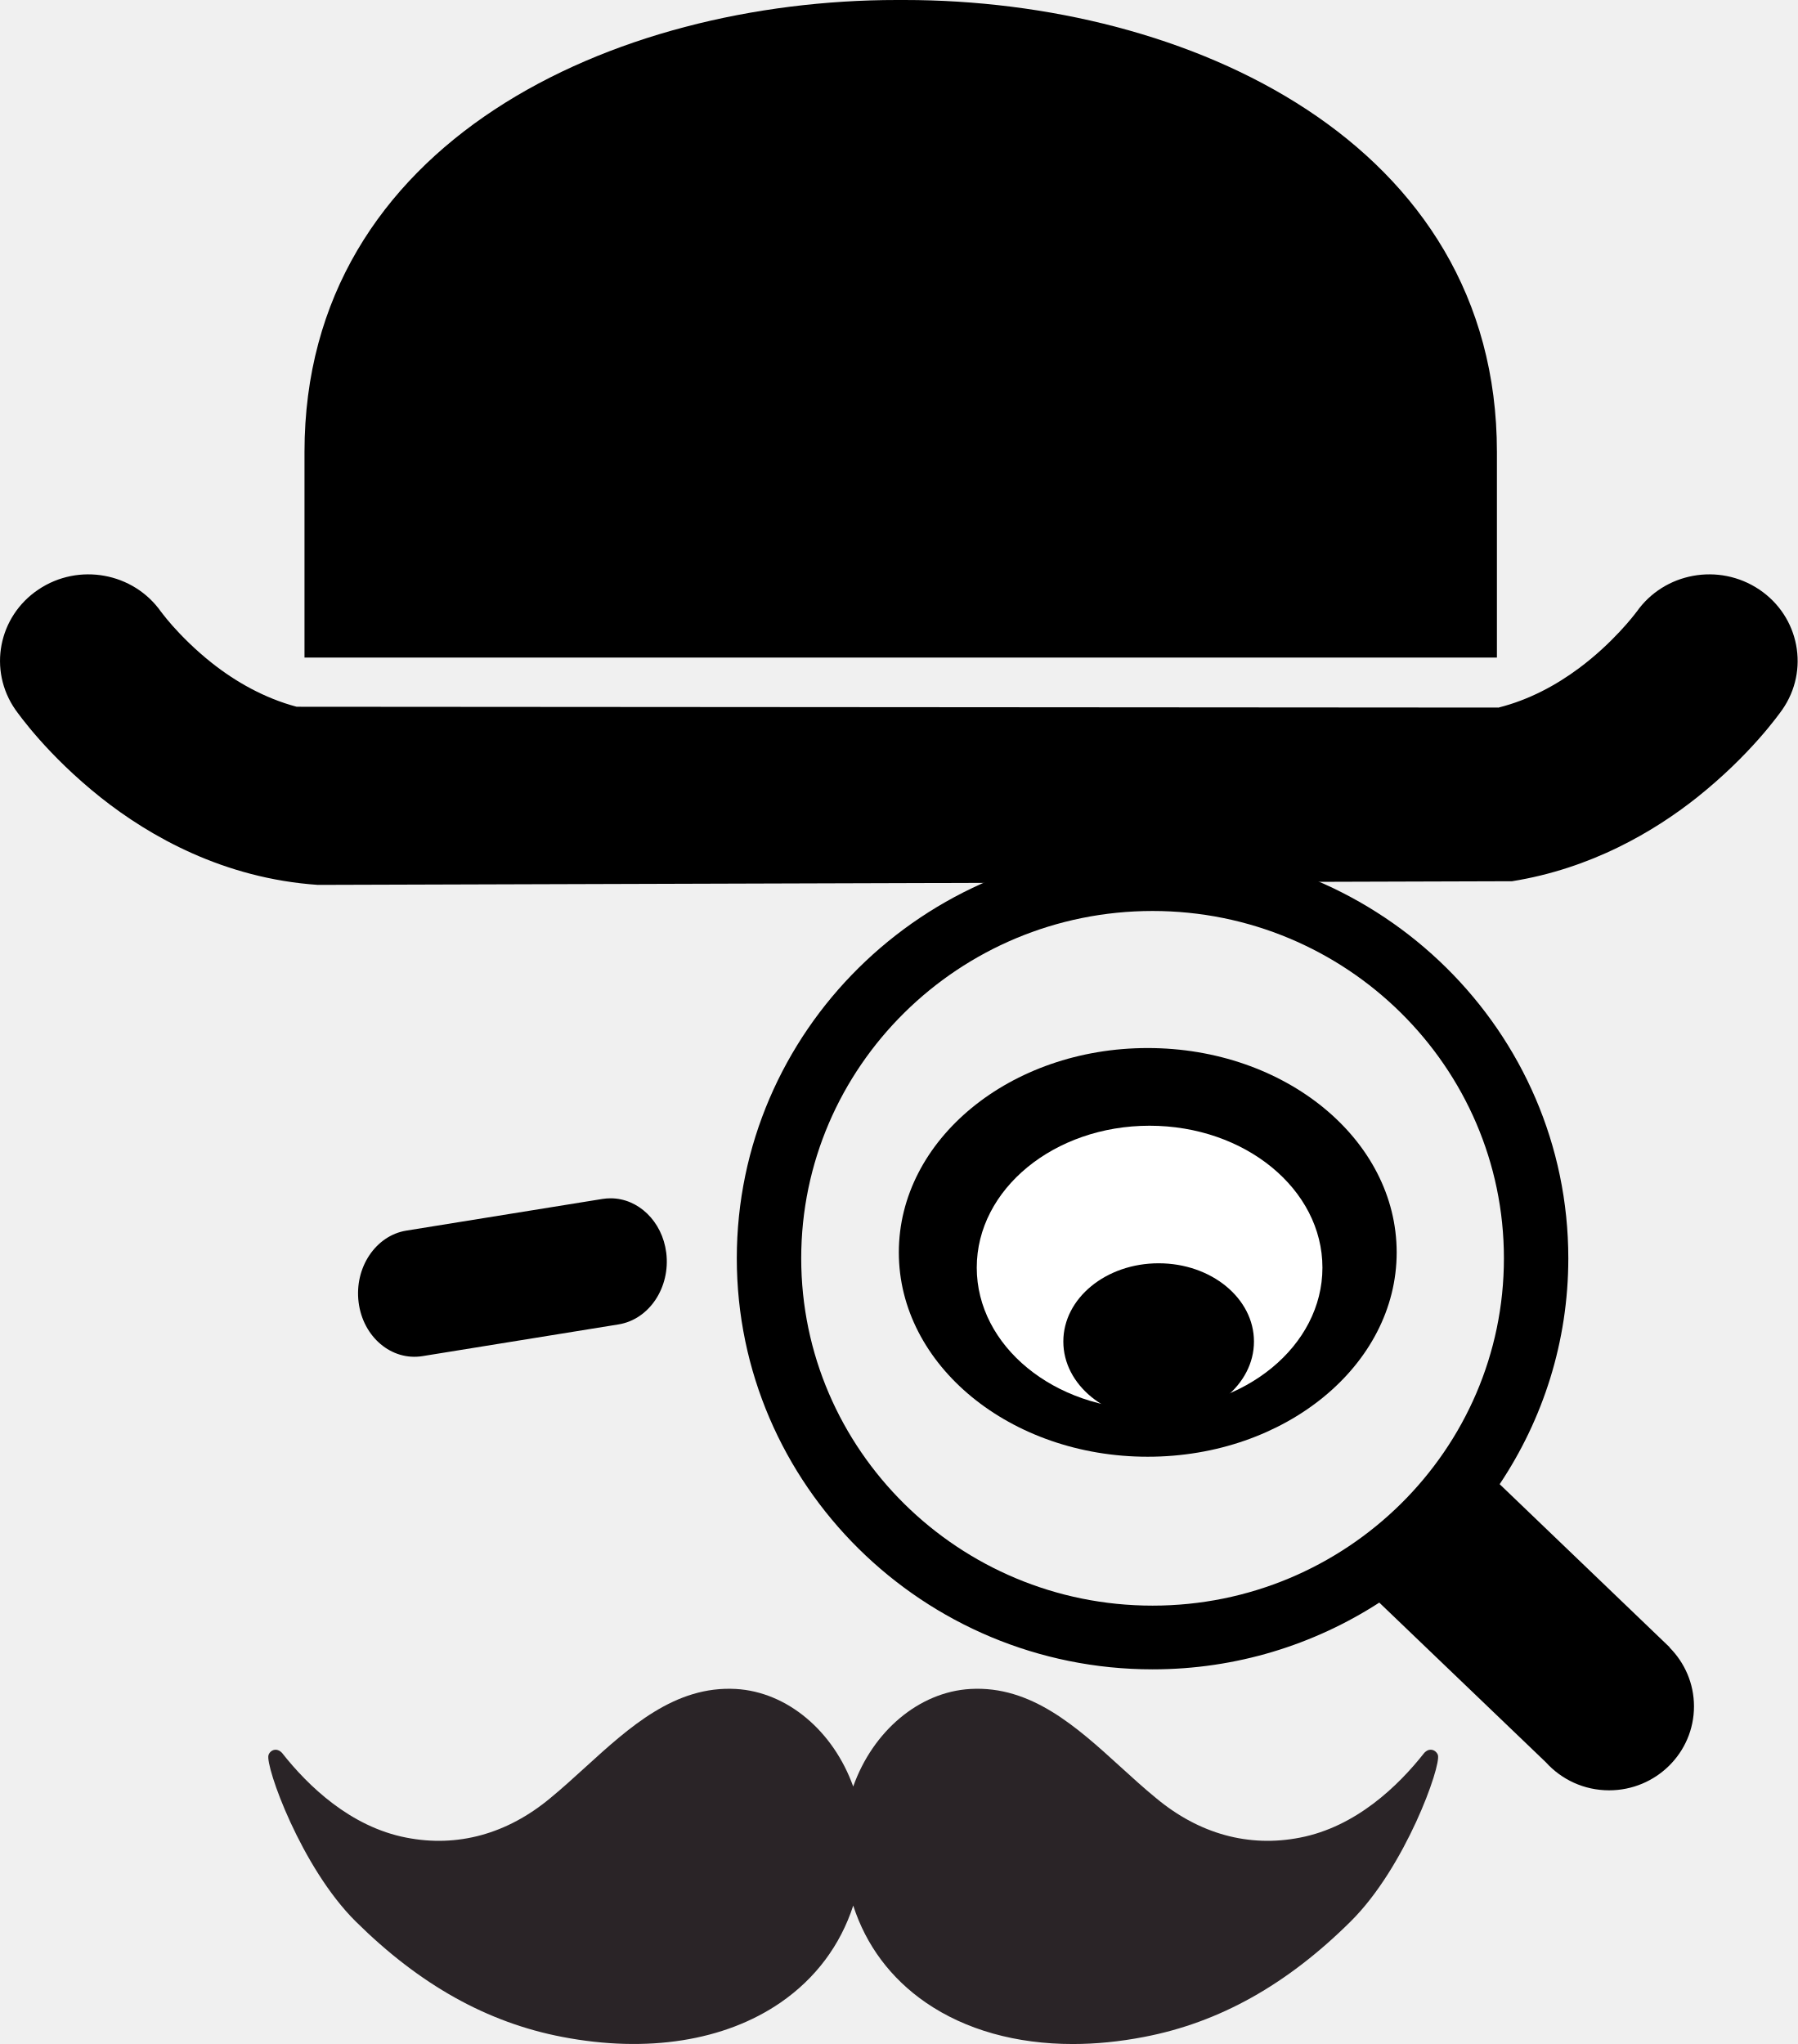
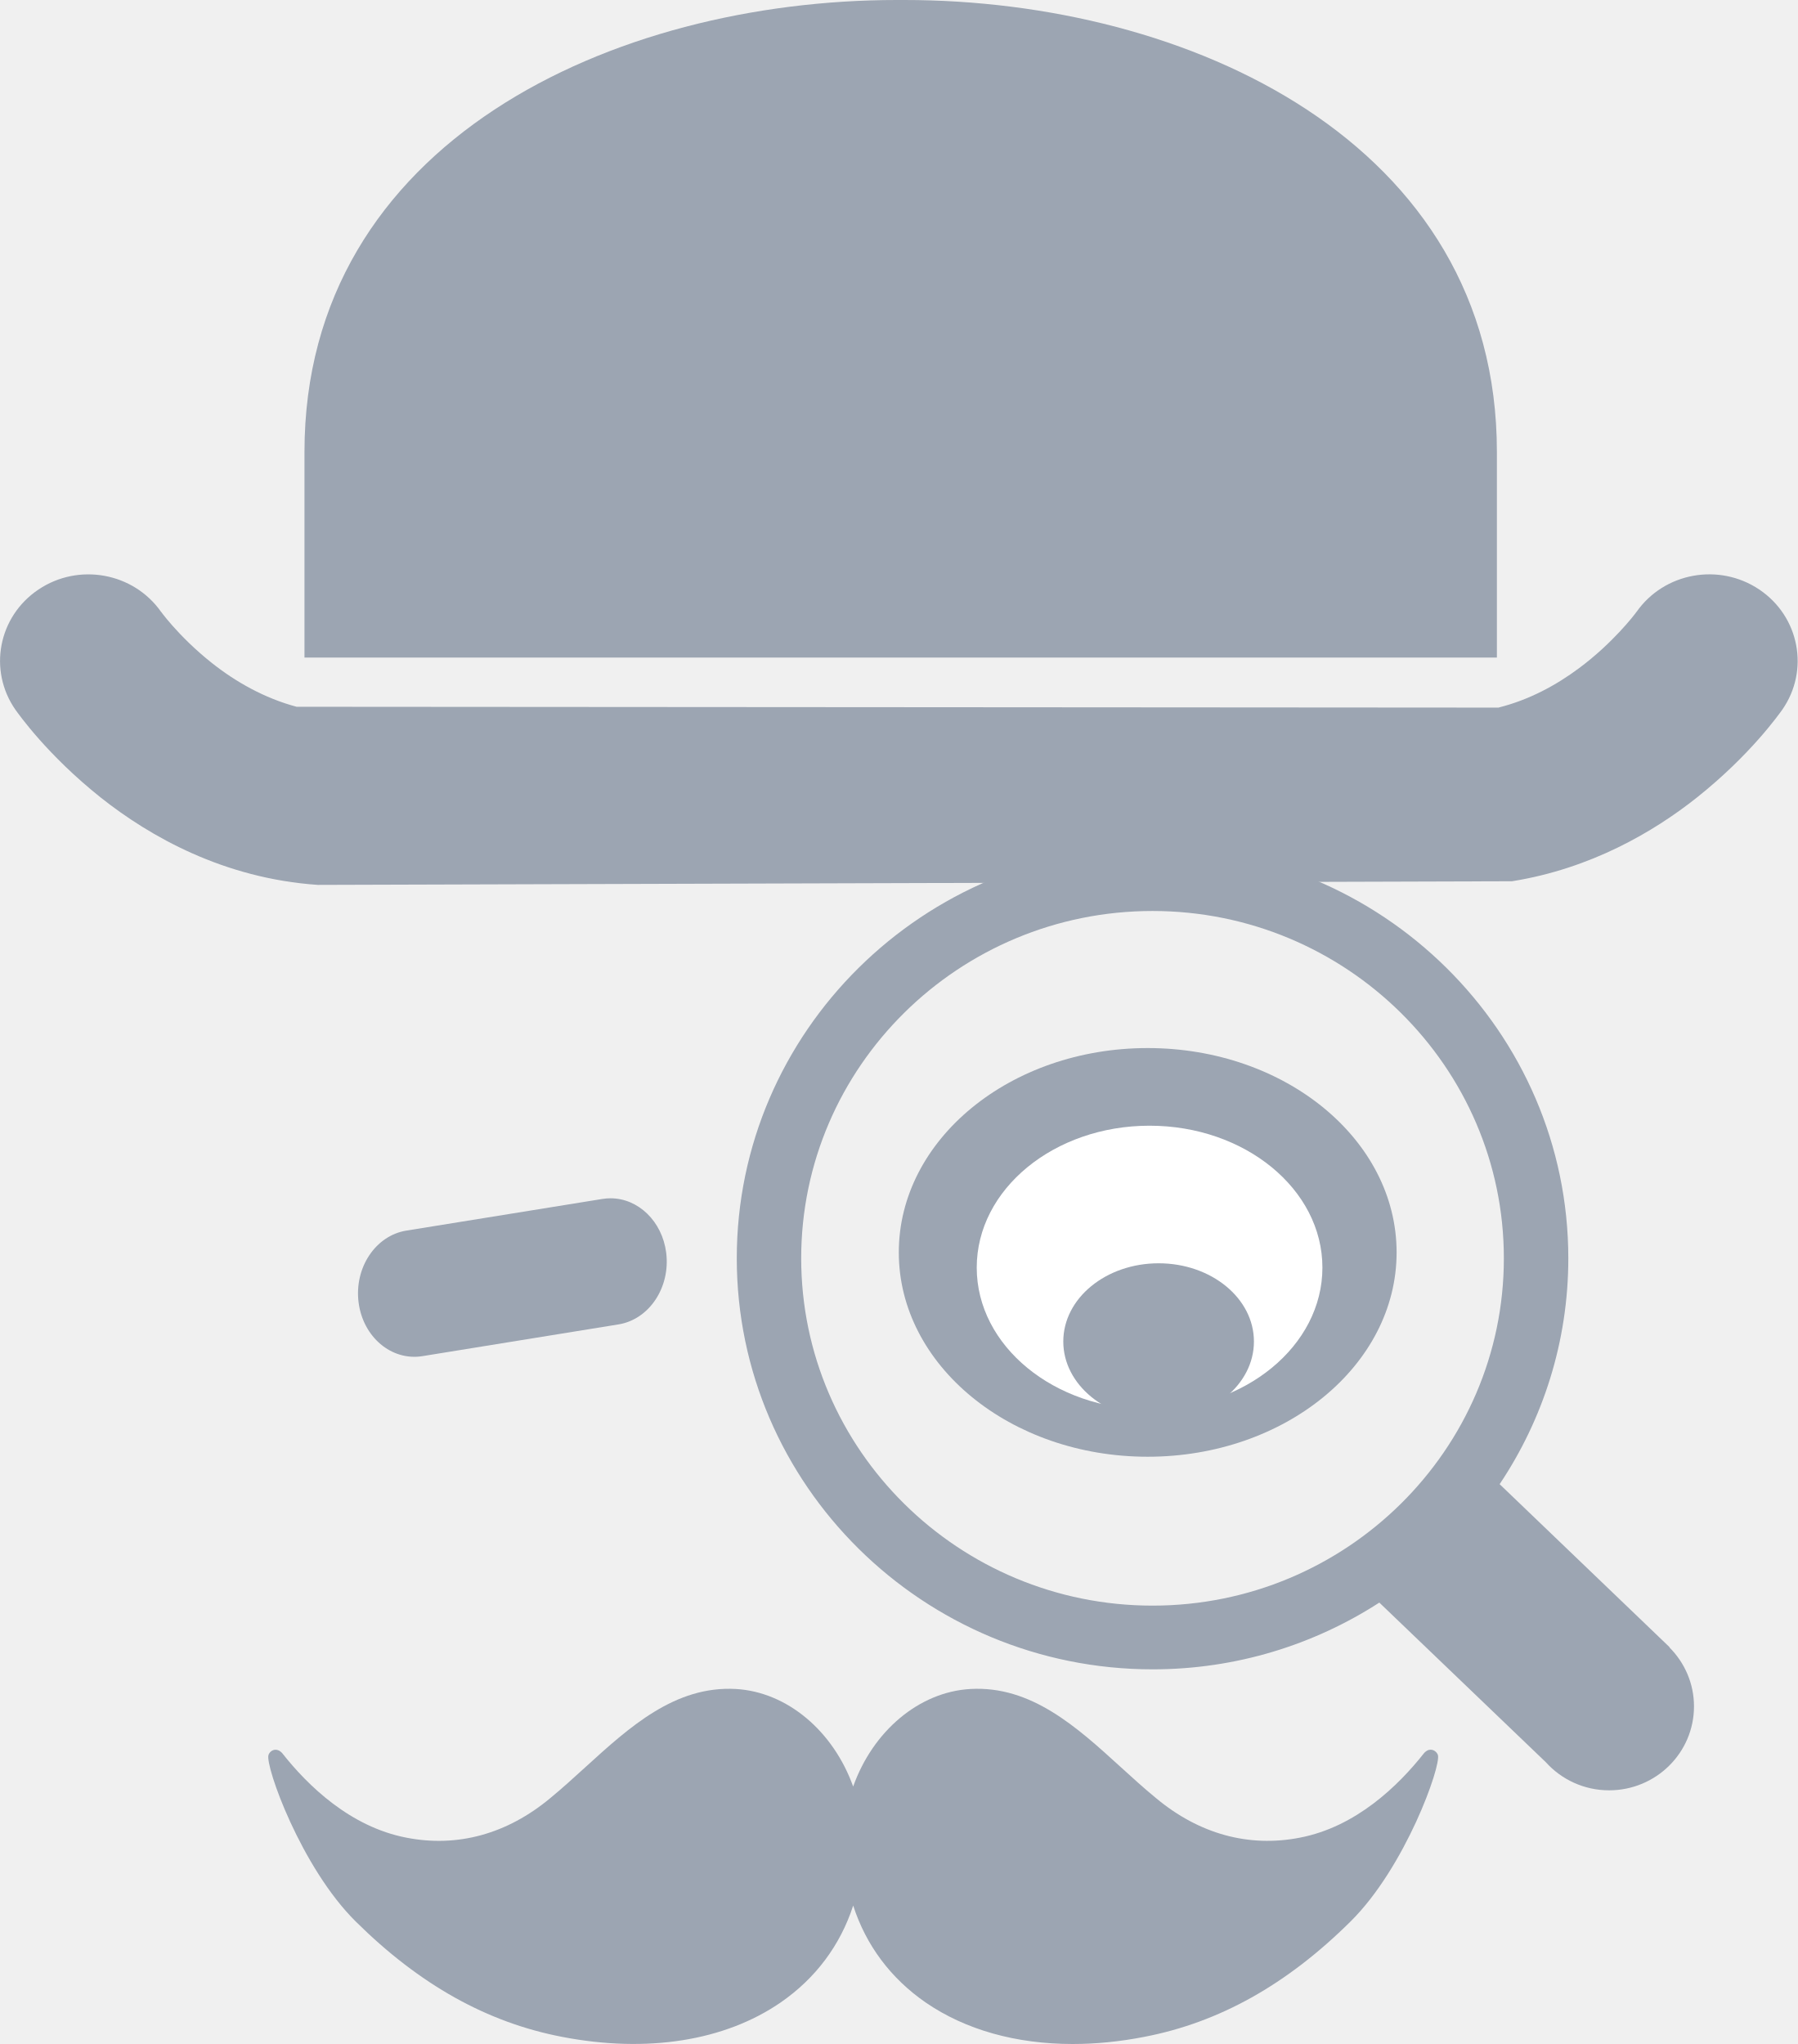
- <svg xmlns="http://www.w3.org/2000/svg" version="1.1" id="Ebene_1" x="0px" y="0px" width="76.826px" height="87.358px" viewBox="0 0 76.826 87.358" enable-background="new 0 0 76.826 87.358" xml:space="preserve">
-   <path fill="#2A2427" d="M61.451,75.007c-0.037-0.107-0.139-0.202-0.254-0.221c-0.062-0.013-0.17-0.009-0.274,0.082c0,0,0,0-0.004,0  c-0.021,0.02-0.043,0.037-0.059,0.059c0,0.004,0,0.004-0.003,0.004c0,0,0,0.003-0.003,0.003c-1.096,1.389-2.903,3.142-5.298,3.604  c-2.183,0.429-4.312-0.155-6.155-1.694c-0.514-0.419-1.018-0.881-1.507-1.325c-1.878-1.71-3.822-3.481-6.421-3.335  c-2.198,0.126-4.168,1.802-5.01,4.17c-0.846-2.368-2.816-4.044-5.015-4.17c-2.599-0.144-4.542,1.625-6.421,3.335  c-0.489,0.444-0.993,0.906-1.507,1.328c-1.844,1.536-3.97,2.12-6.154,1.691c-2.396-0.462-4.206-2.218-5.301-3.606  c0-0.004,0-0.004,0-0.004c-0.019-0.021-0.041-0.039-0.062-0.059H12c-0.104-0.091-0.213-0.095-0.274-0.082  c-0.115,0.019-0.217,0.113-0.251,0.221c-0.148,0.465,1.39,4.797,3.726,7.112c2.73,2.705,5.617,4.32,8.832,4.936  c3.621,0.697,6.936,0.174,9.324-1.468c1.497-1.032,2.556-2.448,3.107-4.146c0.548,1.698,1.605,3.114,3.103,4.146  c1.699,1.168,3.865,1.771,6.28,1.771c0.979,0,2.002-0.101,3.047-0.303c3.213-0.615,6.102-2.23,8.829-4.936  C60.062,79.804,61.597,75.472,61.451,75.007L61.451,75.007z" />
-   <path d="M12.677,30.206c-1.375-0.366-2.609-1.069-3.622-1.871c-0.723-0.572-1.301-1.162-1.678-1.586  c-0.189-0.214-0.327-0.385-0.41-0.493c-0.04-0.053-0.067-0.088-0.081-0.106l-0.001,0.001c-1.18-1.681-3.522-2.109-5.24-0.957  c-1.722,1.153-2.161,3.454-0.985,5.14c0.14,0.19,1.355,1.928,3.648,3.753c2.098,1.663,5.25,3.455,9.276,3.732l51.035-0.156  c3.369-0.541,6.046-2.107,7.898-3.576c2.293-1.825,3.511-3.563,3.649-3.753c1.177-1.686,0.735-3.987-0.984-5.14  c-1.72-1.152-4.064-0.724-5.241,0.958l-0.002-0.002c-0.093,0.133-1.024,1.341-2.447,2.399c-0.986,0.737-2.149,1.363-3.437,1.688  v0.004h-0.015 M63.973,28.103c0-1.859,0-4.634,0-8.787C63.973,6.051,50.754,0,38.65,0h-0.316C26.231,0,13.013,6.051,13.013,19.316  c0,4.155,0,6.928,0,8.787H63.973L63.973,28.103z" />
-   <path d="M31.488,53.779c0-9.686,7.971-17.566,17.769-17.566c9.797,0,17.767,7.88,17.767,17.566c0,3.564-1.082,6.881-2.934,9.653  l7.264,6.969l-0.007,0.007c0.646,0.648,1.048,1.538,1.048,2.521c0,1.98-1.625,3.587-3.628,3.587c-1.075,0-2.038-0.464-2.702-1.198  l-7.119-6.825c-2.789,1.802-6.116,2.853-9.688,2.853C39.459,71.344,31.488,63.464,31.488,53.779L31.488,53.779z M34.241,53.779  c0,8.186,6.736,14.844,15.016,14.844c8.278,0,15.015-6.658,15.015-14.844s-6.736-14.845-15.015-14.845  C40.978,38.934,34.241,45.593,34.241,53.779L34.241,53.779z" />
-   <path d="M26.431,56.604l-8.38,1.356c-1.318,0.21-2.537-0.816-2.725-2.3c-0.188-1.479,0.726-2.852,2.038-3.065l8.385-1.354  c0.117-0.018,0.233-0.027,0.347-0.027c1.176,0,2.204,0.975,2.377,2.323C28.659,55.02,27.746,56.393,26.431,56.604L26.431,56.604z" />
-   <path d="M49.049,44.792c5.876,0,10.64,3.909,10.64,8.735c0,4.82-4.764,8.732-10.64,8.732c-5.874,0-10.636-3.912-10.636-8.732  C38.413,48.701,43.175,44.792,49.049,44.792L49.049,44.792z" />
-   <path fill="#FFFFFF" d="M49.127,48.112c4.08,0,7.389,2.714,7.389,6.065c0,3.346-3.309,6.062-7.389,6.062  c-4.077,0-7.384-2.716-7.384-6.062C41.743,50.826,45.05,48.112,49.127,48.112L49.127,48.112z" />
-   <path d="M49.516,53.991c2.25,0,4.074,1.497,4.074,3.345c0,1.845-1.824,3.342-4.074,3.342s-4.073-1.497-4.073-3.342  C45.442,55.488,47.266,53.991,49.516,53.991L49.516,53.991z" />
-   <path fill="#0090CE" d="M-156.623,101.361c30.059,0,54.427-24.366,54.427-54.423c0-30.057-24.368-54.423-54.427-54.423  s-54.426,24.366-54.426,54.423C-211.049,76.995-186.682,101.361-156.623,101.361L-156.623,101.361z" />
-   <path fill="#2A2427" d="M-138.74,69.643c-0.031-0.089-0.113-0.167-0.206-0.182c-0.051-0.012-0.139-0.009-0.224,0.067  c0,0,0,0-0.003,0c-0.017,0.016-0.035,0.03-0.048,0.048c0,0.002,0,0.002-0.002,0.002c0,0,0,0.003-0.003,0.003  c-0.889,1.147-2.356,2.596-4.299,2.977c-1.771,0.354-3.499-0.129-4.996-1.399c-0.417-0.347-0.826-0.728-1.223-1.095  c-1.524-1.412-3.102-2.875-5.21-2.754c-1.785,0.104-3.383,1.489-4.067,3.444c-0.685-1.955-2.285-3.341-4.068-3.444  c-2.11-0.118-3.687,1.342-5.212,2.754c-0.396,0.367-0.805,0.748-1.222,1.097c-1.497,1.269-3.222,1.751-4.995,1.397  c-1.944-0.381-3.413-1.831-4.303-2.979c0-0.002,0-0.002,0-0.002c-0.015-0.018-0.032-0.032-0.05-0.048h-0.002  c-0.086-0.076-0.174-0.079-0.224-0.067c-0.093,0.015-0.176,0.093-0.203,0.182c-0.121,0.384,1.128,3.961,3.024,5.874  c2.214,2.233,4.558,3.568,7.167,4.075c2.938,0.577,5.628,0.145,7.567-1.212c1.215-0.853,2.074-2.021,2.521-3.425  c0.444,1.403,1.304,2.572,2.519,3.425c1.379,0.965,3.137,1.463,5.097,1.463c0.796,0,1.625-0.084,2.474-0.251  c2.606-0.507,4.952-1.842,7.164-4.075C-139.868,73.604-138.623,70.027-138.74,69.643L-138.74,69.643z" />
-   <path d="M-178.325,32.642c-1.116-0.302-2.118-0.883-2.94-1.545c-0.585-0.473-1.055-0.96-1.361-1.31  c-0.153-0.177-0.265-0.318-0.333-0.407c-0.032-0.044-0.055-0.073-0.066-0.088l-0.001,0.001c-0.956-1.388-2.858-1.741-4.252-0.791  c-1.398,0.953-1.754,2.854-0.799,4.245c0.112,0.158,1.099,1.593,2.96,3.1c1.703,1.374,4.261,2.853,7.529,3.082l41.417-0.128  c2.734-0.447,4.906-1.741,6.41-2.954c1.861-1.507,2.85-2.942,2.962-3.1c0.955-1.391,0.597-3.292-0.8-4.245  c-1.395-0.951-3.298-0.597-4.253,0.792l-0.002-0.002c-0.075,0.11-0.831,1.107-1.985,1.982c-0.802,0.609-1.745,1.125-2.79,1.393  v0.004h-0.012 M-136.694,30.905c0-1.536,0-3.827,0-7.257c0-10.955-10.729-15.953-20.552-15.953h-0.256  c-9.822,0-20.55,4.998-20.55,15.953c0,3.432,0,5.722,0,7.257H-136.694L-136.694,30.905z" />
-   <path d="M-163.058,52.11c0-7.999,6.469-14.507,14.42-14.507s14.419,6.508,14.419,14.507c0,2.944-0.878,5.684-2.381,7.973  l5.895,5.756l-0.006,0.006c0.525,0.535,0.852,1.27,0.852,2.082c0,1.636-1.319,2.962-2.945,2.962c-0.872,0-1.653-0.384-2.191-0.99  l-5.778-5.637c-2.265,1.487-4.964,2.355-7.863,2.355C-156.589,66.617-163.058,60.11-163.058,52.11L-163.058,52.11z M-160.824,52.11  c0,6.76,5.467,12.26,12.186,12.26s12.187-5.5,12.187-12.26s-5.468-12.26-12.187-12.26S-160.824,45.35-160.824,52.11L-160.824,52.11z  " />
-   <path d="M-167.163,54.444l-6.801,1.12c-1.069,0.173-2.059-0.674-2.21-1.899c-0.153-1.221,0.588-2.354,1.654-2.531l6.805-1.118  c0.094-0.015,0.188-0.023,0.28-0.023c0.955,0,1.789,0.807,1.929,1.92C-165.354,53.135-166.095,54.269-167.163,54.444  L-167.163,54.444z" />
-   <path d="M-148.807,44.688c4.77,0,8.635,3.229,8.635,7.214c0,3.981-3.865,7.212-8.635,7.212c-4.768,0-8.631-3.23-8.631-7.212  C-157.438,47.917-153.574,44.688-148.807,44.688L-148.807,44.688z" />
-   <path fill="#FFFFFF" d="M-148.742,47.43c3.312,0,5.995,2.241,5.995,5.009c0,2.764-2.684,5.007-5.995,5.007  c-3.311,0-5.992-2.243-5.992-5.007C-154.734,49.671-152.053,47.43-148.742,47.43L-148.742,47.43z" />
-   <path d="M-148.428,52.286c1.826,0,3.308,1.236,3.308,2.762c0,1.523-1.481,2.761-3.308,2.761s-3.305-1.237-3.305-2.761  C-151.732,53.522-150.254,52.286-148.428,52.286L-148.428,52.286z" />
+ <svg xmlns="http://www.w3.org/2000/svg" version="1.1" id="Ebene_1" x="0px" y="0px" width="56.282px" height="64px" viewBox="0.001 0 56.282 64" enable-background="new 0.001 0 56.282 64" xml:space="preserve">
+   <path class="fill-1" fill="#9CA5B2" d="M45.021,54.951c-0.027-0.079-0.103-0.148-0.188-0.162c-0.045-0.01-0.124-0.007-0.2,0.061c0,0,0,0-0.003,0  c-0.016,0.015-0.031,0.027-0.043,0.043c0,0.003,0,0.003-0.002,0.003c0,0,0,0.002-0.002,0.002c-0.804,1.018-2.127,2.303-3.882,2.641  c-1.599,0.314-3.159-0.113-4.509-1.241c-0.376-0.307-0.746-0.646-1.104-0.971c-1.375-1.253-2.8-2.55-4.704-2.443  c-1.611,0.092-3.054,1.32-3.671,3.055c-0.62-1.734-2.063-2.963-3.674-3.055c-1.904-0.105-3.328,1.19-4.704,2.443  c-0.358,0.325-0.728,0.664-1.104,0.973c-1.351,1.126-2.909,1.554-4.508,1.239c-1.755-0.338-3.082-1.625-3.884-2.643  c0-0.002,0-0.002,0-0.002c-0.014-0.016-0.03-0.029-0.045-0.043H8.792c-0.076-0.067-0.156-0.07-0.201-0.061  c-0.084,0.014-0.159,0.082-0.184,0.162c-0.108,0.34,1.018,3.514,2.729,5.21c2,1.982,4.115,3.165,6.471,3.616  c2.652,0.511,5.081,0.127,6.831-1.075c1.097-0.757,1.873-1.794,2.276-3.038c0.401,1.244,1.176,2.281,2.273,3.038  c1.245,0.855,2.832,1.297,4.6,1.297c0.718,0,1.467-0.073,2.232-0.222c2.354-0.451,4.471-1.634,6.469-3.616  C44.002,58.465,45.127,55.292,45.021,54.951L45.021,54.951z" />
+   <path class="fill-1" fill="#9CA5B2" d="M9.288,22.13c-1.007-0.268-1.912-0.783-2.653-1.371c-0.53-0.419-0.954-0.852-1.229-1.162  c-0.139-0.157-0.24-0.282-0.301-0.361c-0.029-0.039-0.049-0.064-0.059-0.078l-0.001,0.001c-0.864-1.231-2.58-1.545-3.838-0.701  c-1.262,0.845-1.583,2.53-0.722,3.766c0.102,0.139,0.993,1.412,2.672,2.75c1.537,1.218,3.846,2.531,6.796,2.733l37.389-0.114  c2.468-0.396,4.43-1.544,5.786-2.62c1.68-1.337,2.572-2.611,2.674-2.75c0.862-1.236,0.538-2.921-0.721-3.766  c-1.261-0.844-2.978-0.53-3.841,0.702l-0.001-0.001c-0.067,0.098-0.75,0.983-1.792,1.758c-0.723,0.541-1.575,0.999-2.518,1.236  v0.004h-0.012 M46.868,20.589c0-1.361,0-3.395,0-6.438C46.868,4.433,37.183,0,28.315,0h-0.231c-8.867,0-18.55,4.433-18.55,14.151  c0,3.044,0,5.076,0,6.438H46.868L46.868,20.589z" />
+   <path class="fill-1" fill="#9CA5B2" d="M23.069,39.399c0-7.096,5.839-12.869,13.018-12.869c7.177,0,13.017,5.773,13.017,12.869  c0,2.611-0.793,5.042-2.15,7.072l5.322,5.105l-0.006,0.006c0.474,0.475,0.769,1.126,0.769,1.847c0,1.451-1.19,2.628-2.658,2.628  c-0.787,0-1.493-0.34-1.979-0.878l-5.215-5c-2.044,1.32-4.481,2.09-7.098,2.09C28.908,52.268,23.069,46.494,23.069,39.399  L23.069,39.399z M25.086,39.399c0,5.998,4.935,10.875,11,10.875c6.065,0,11-4.878,11-10.875c0-5.997-4.935-10.875-11-10.875  C30.021,28.524,25.086,33.402,25.086,39.399L25.086,39.399z" />
+   <path class="fill-1" fill="#9CA5B2" d="M19.364,41.469l-6.14,0.994c-0.966,0.154-1.858-0.598-1.996-1.685c-0.138-1.084,0.531-2.09,1.493-2.246  l6.143-0.992c0.086-0.014,0.171-0.02,0.254-0.02c0.861,0,1.614,0.714,1.741,1.702C20.996,40.308,20.327,41.314,19.364,41.469  L19.364,41.469z" />
+   <path class="fill-1" fill="#9CA5B2" d="M35.934,32.816c4.305,0,7.794,2.864,7.794,6.399c0,3.531-3.489,6.397-7.794,6.397  c-4.303,0-7.792-2.866-7.792-6.397C28.142,35.679,31.631,32.816,35.934,32.816L35.934,32.816z" />
+   <path class="fill-2" fill="#FFFFFF" d="M35.991,35.247c2.989,0,5.414,1.989,5.414,4.443c0,2.451-2.425,4.442-5.414,4.442  c-2.987,0-5.409-1.991-5.409-4.442C30.582,37.236,33.004,35.247,35.991,35.247L35.991,35.247z" />
+   <path class="fill-1" fill="#9CA5B2" d="M36.277,39.555c1.648,0,2.984,1.096,2.984,2.45c0,1.352-1.335,2.448-2.984,2.448s-2.985-1.097-2.985-2.448  C33.292,40.651,34.628,39.555,36.277,39.555L36.277,39.555z" />
</svg>
